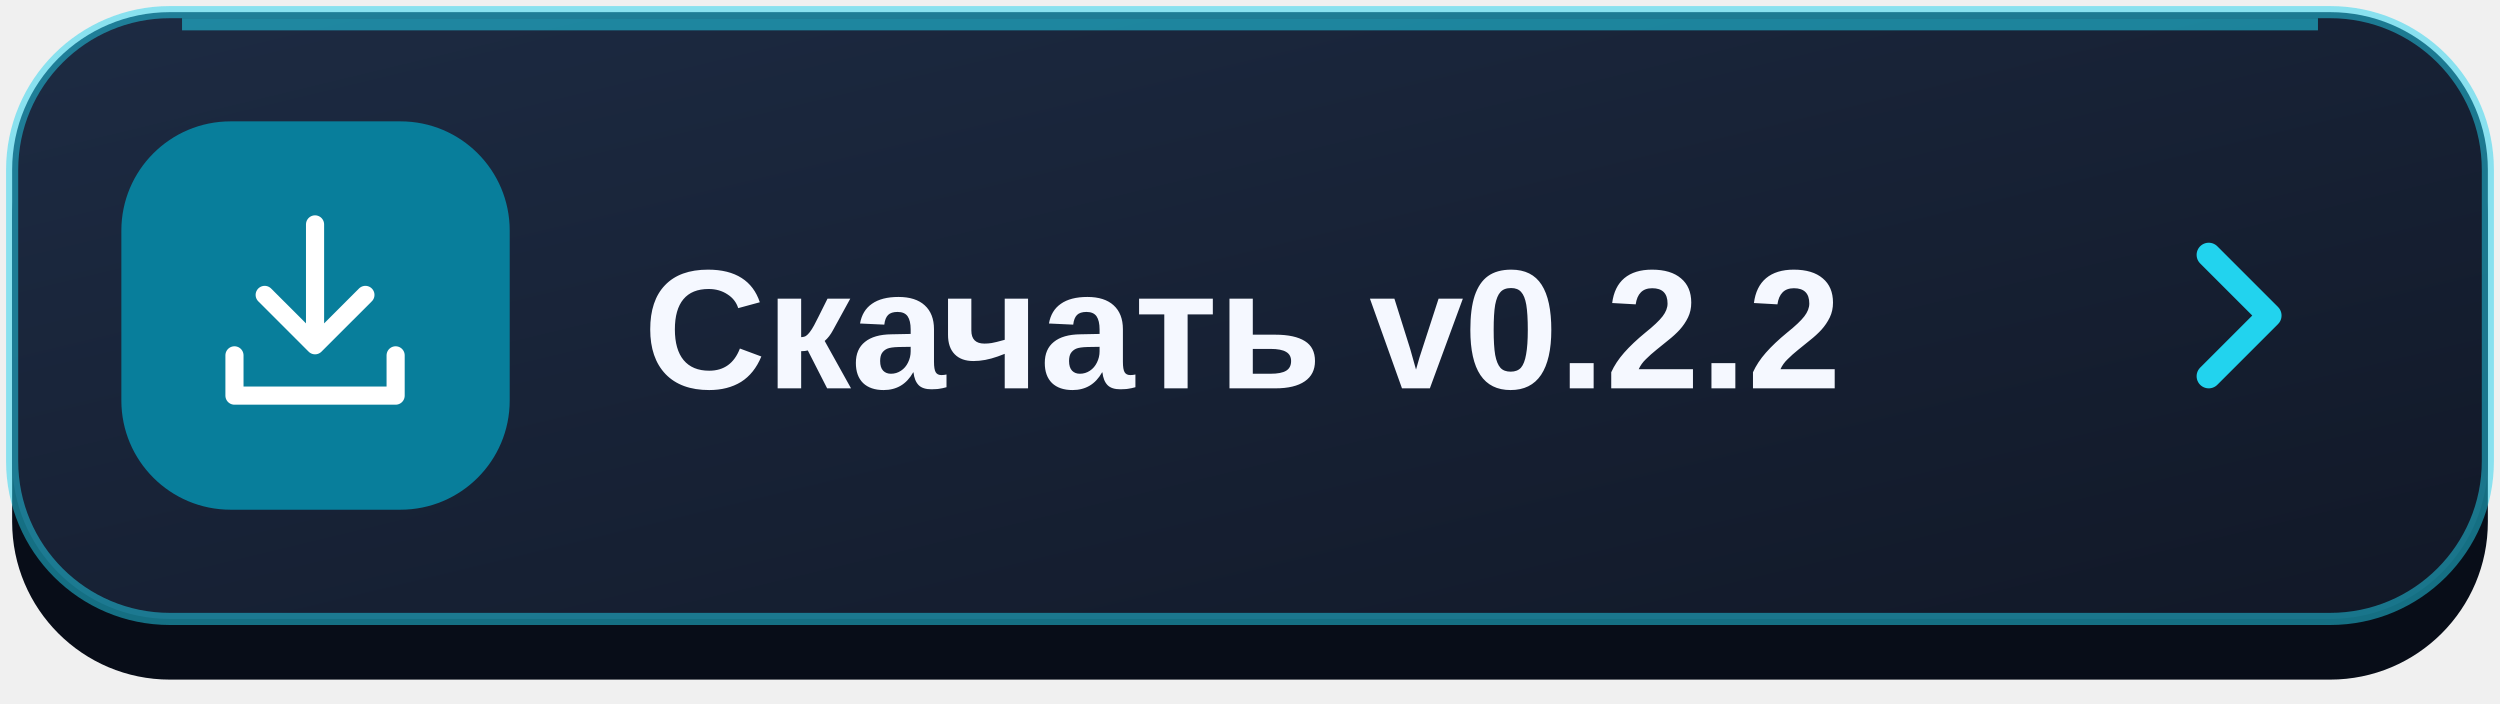
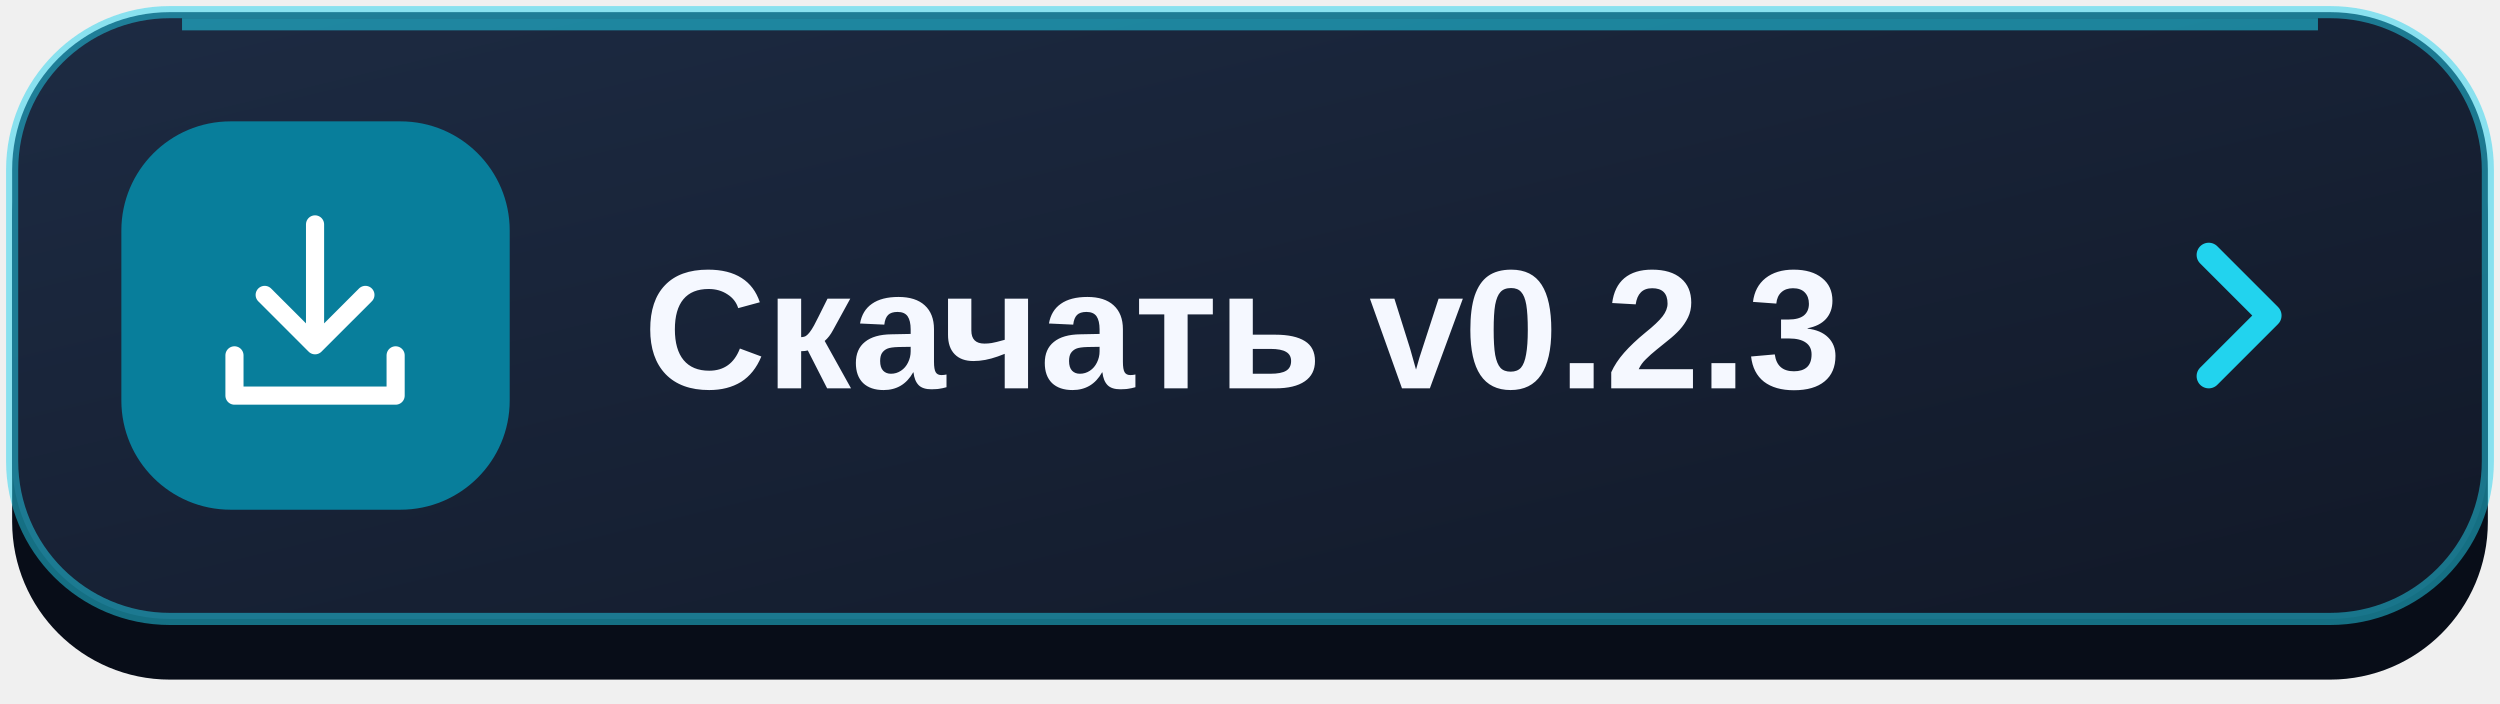
- <svg xmlns="http://www.w3.org/2000/svg" width="206" height="58" viewBox="0 0 206 58" role="img" aria-label="Скачать v0.2.2">
+ <svg xmlns="http://www.w3.org/2000/svg" width="206" height="58" viewBox="0 0 206 58" role="img" aria-label="Скачать v0.2.3">
  <defs>
    <linearGradient id="body" x2="1" y2="1">
      <stop stop-color="#1d2b43" />
      <stop offset="1" stop-color="#111827" />
    </linearGradient>
    <linearGradient id="accent">
      <stop stop-color="#087e9b" />
      <stop offset="1" stop-color="#22d3ee" />
    </linearGradient>
  </defs>
  <rect x="1" y="5" width="204" height="51" rx="13" fill="#080d18" />
  <rect x="1" y="1" width="204" height="50" rx="13" fill="url(#body)" stroke="#22d3ee" stroke-opacity=".5" />
  <path d="M15 2h176" stroke="#22d3ee" stroke-opacity=".55" />
  <rect x="10" y="10" width="32" height="32" rx="9" fill="#087e9b" />
  <g transform="translate(16 16) scale(.83)" fill="none" stroke="#fff" stroke-width="1.8" stroke-linecap="round" stroke-linejoin="round">
    <path d="M12 3v12m-5-5 5 5 5-5M4 16v4h16v-4" />
  </g>
-   <text x="53" y="32" fill="#f5f8ff" font-family="Arial,Helvetica,sans-serif" font-size="14" font-weight="700">Скачать v0.2.2</text>
+   <text x="53" y="32" fill="#f5f8ff" font-family="Arial,Helvetica,sans-serif" font-size="14" font-weight="700">Скачать v0.2.3</text>
  <path d="m182 21 5 5-5 5" fill="none" stroke="#22d3ee" stroke-width="2" stroke-linecap="round" stroke-linejoin="round" />
</svg>
